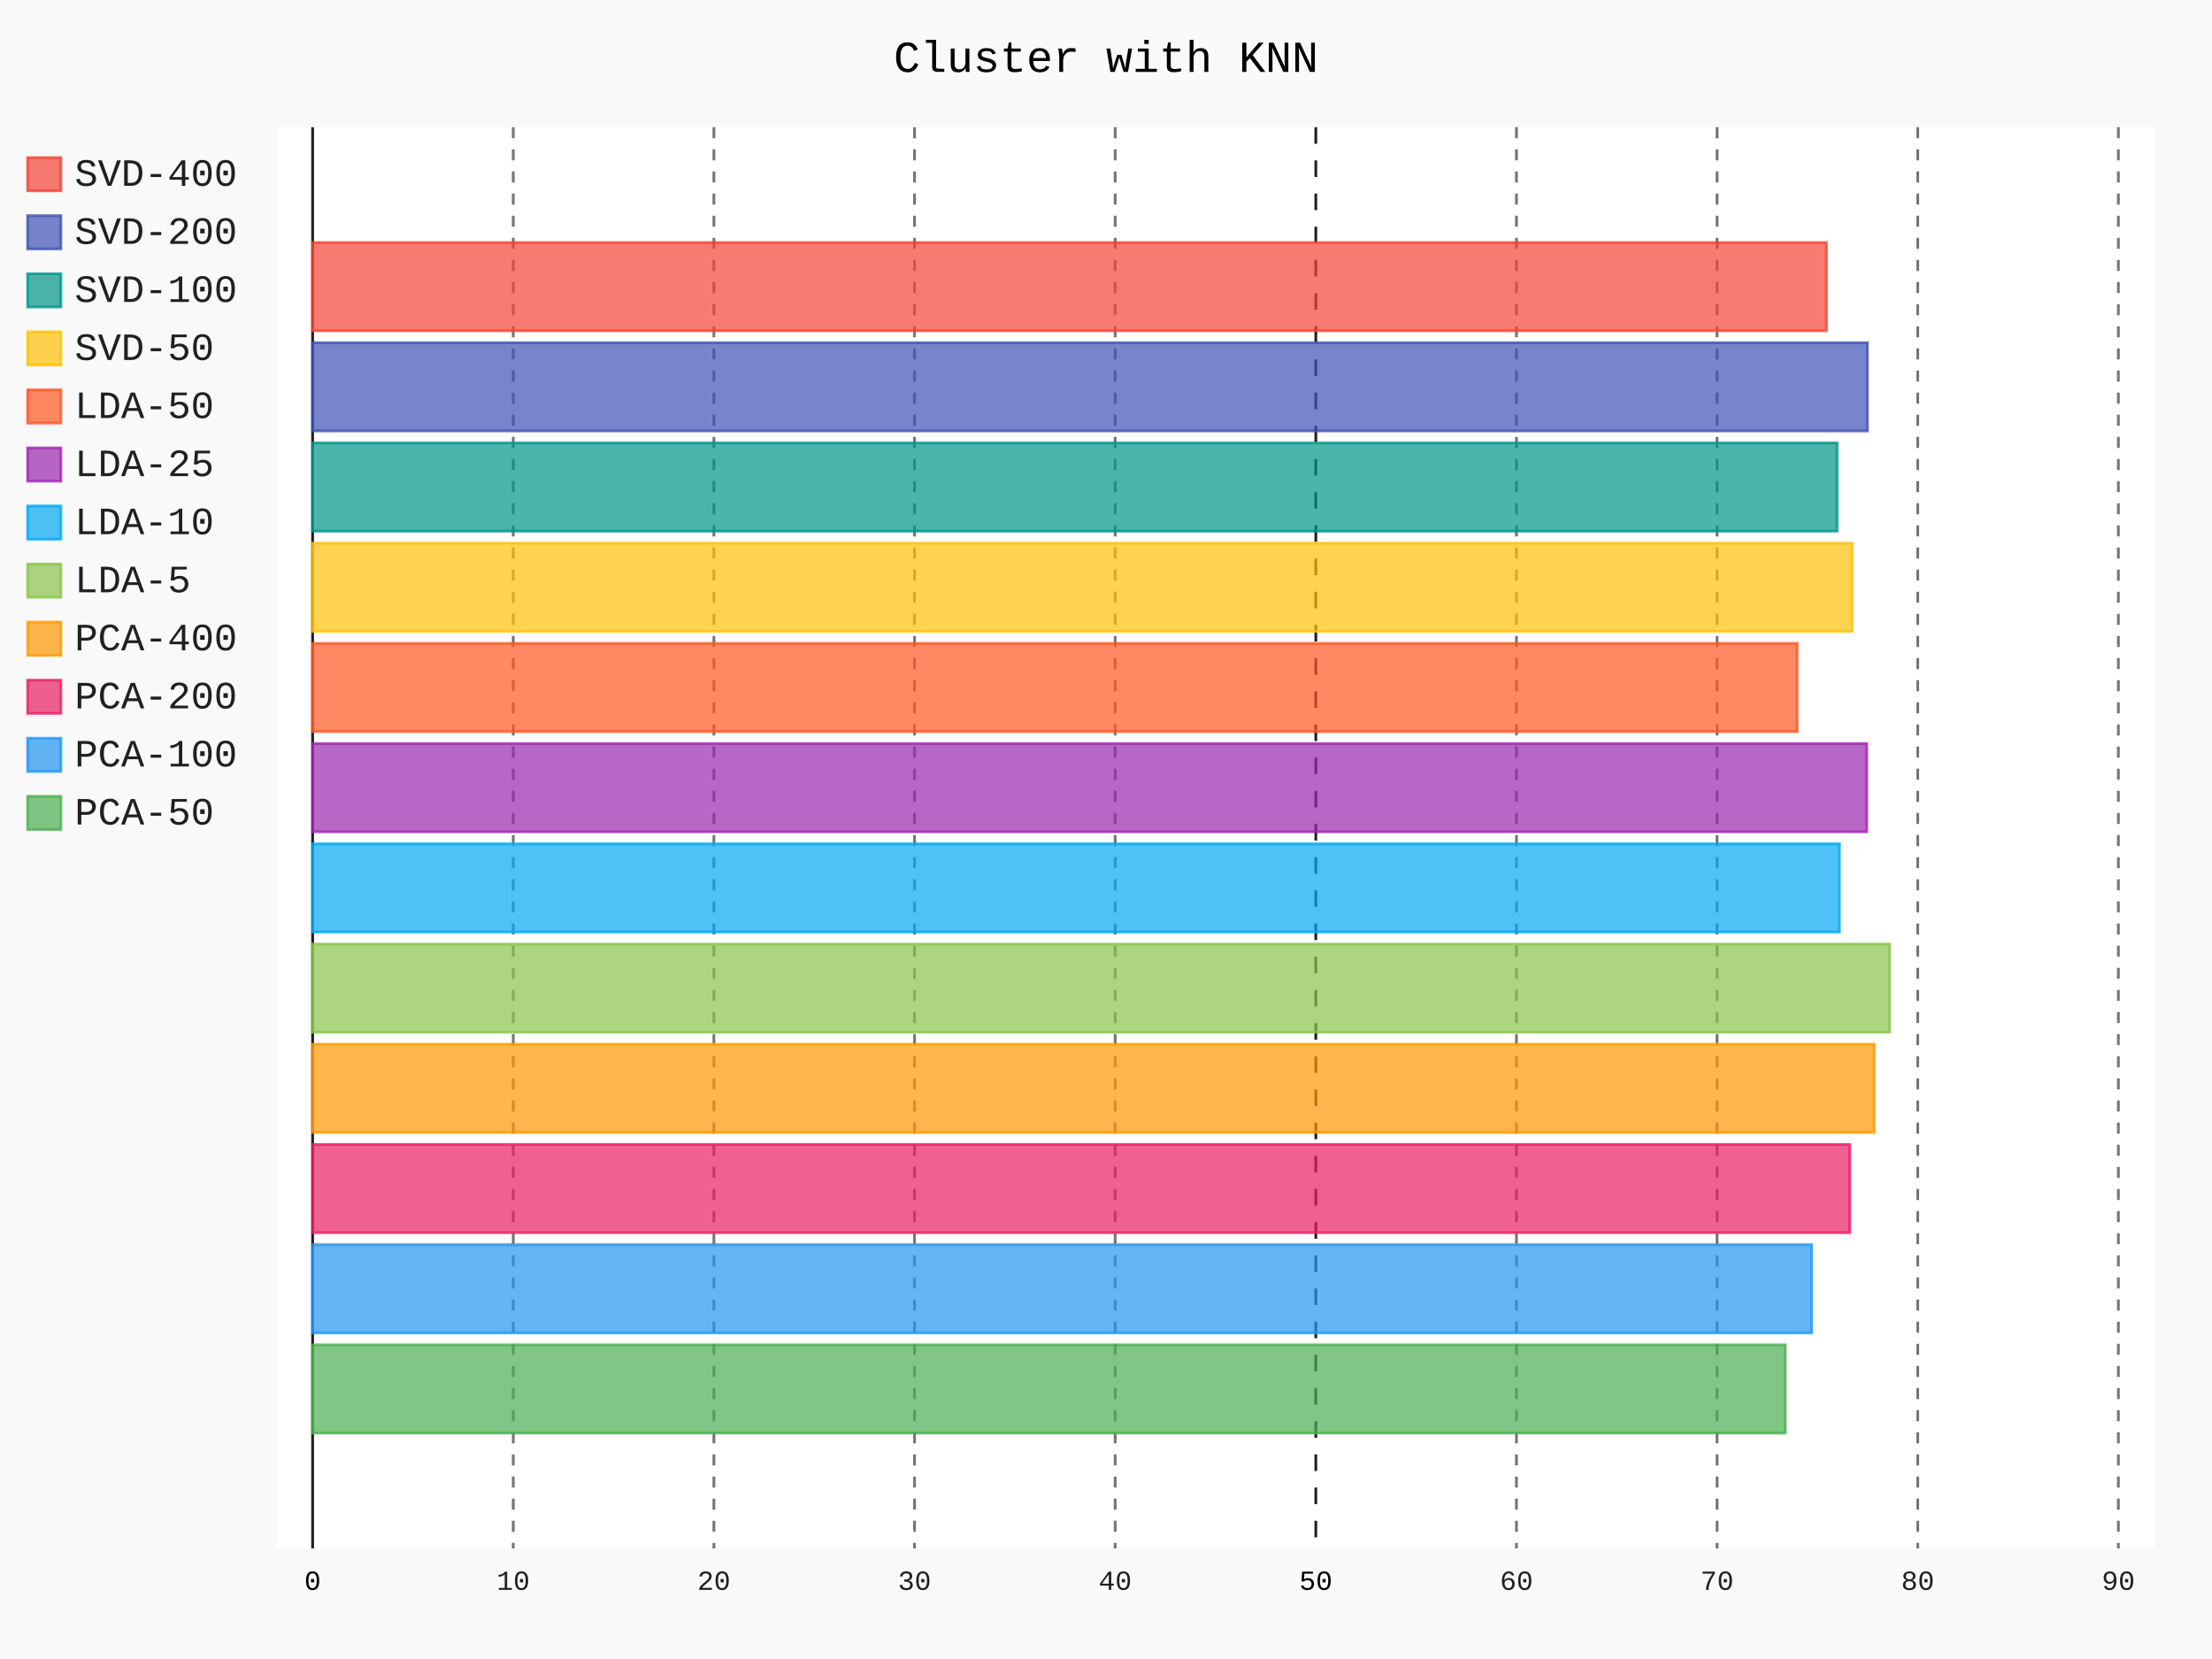
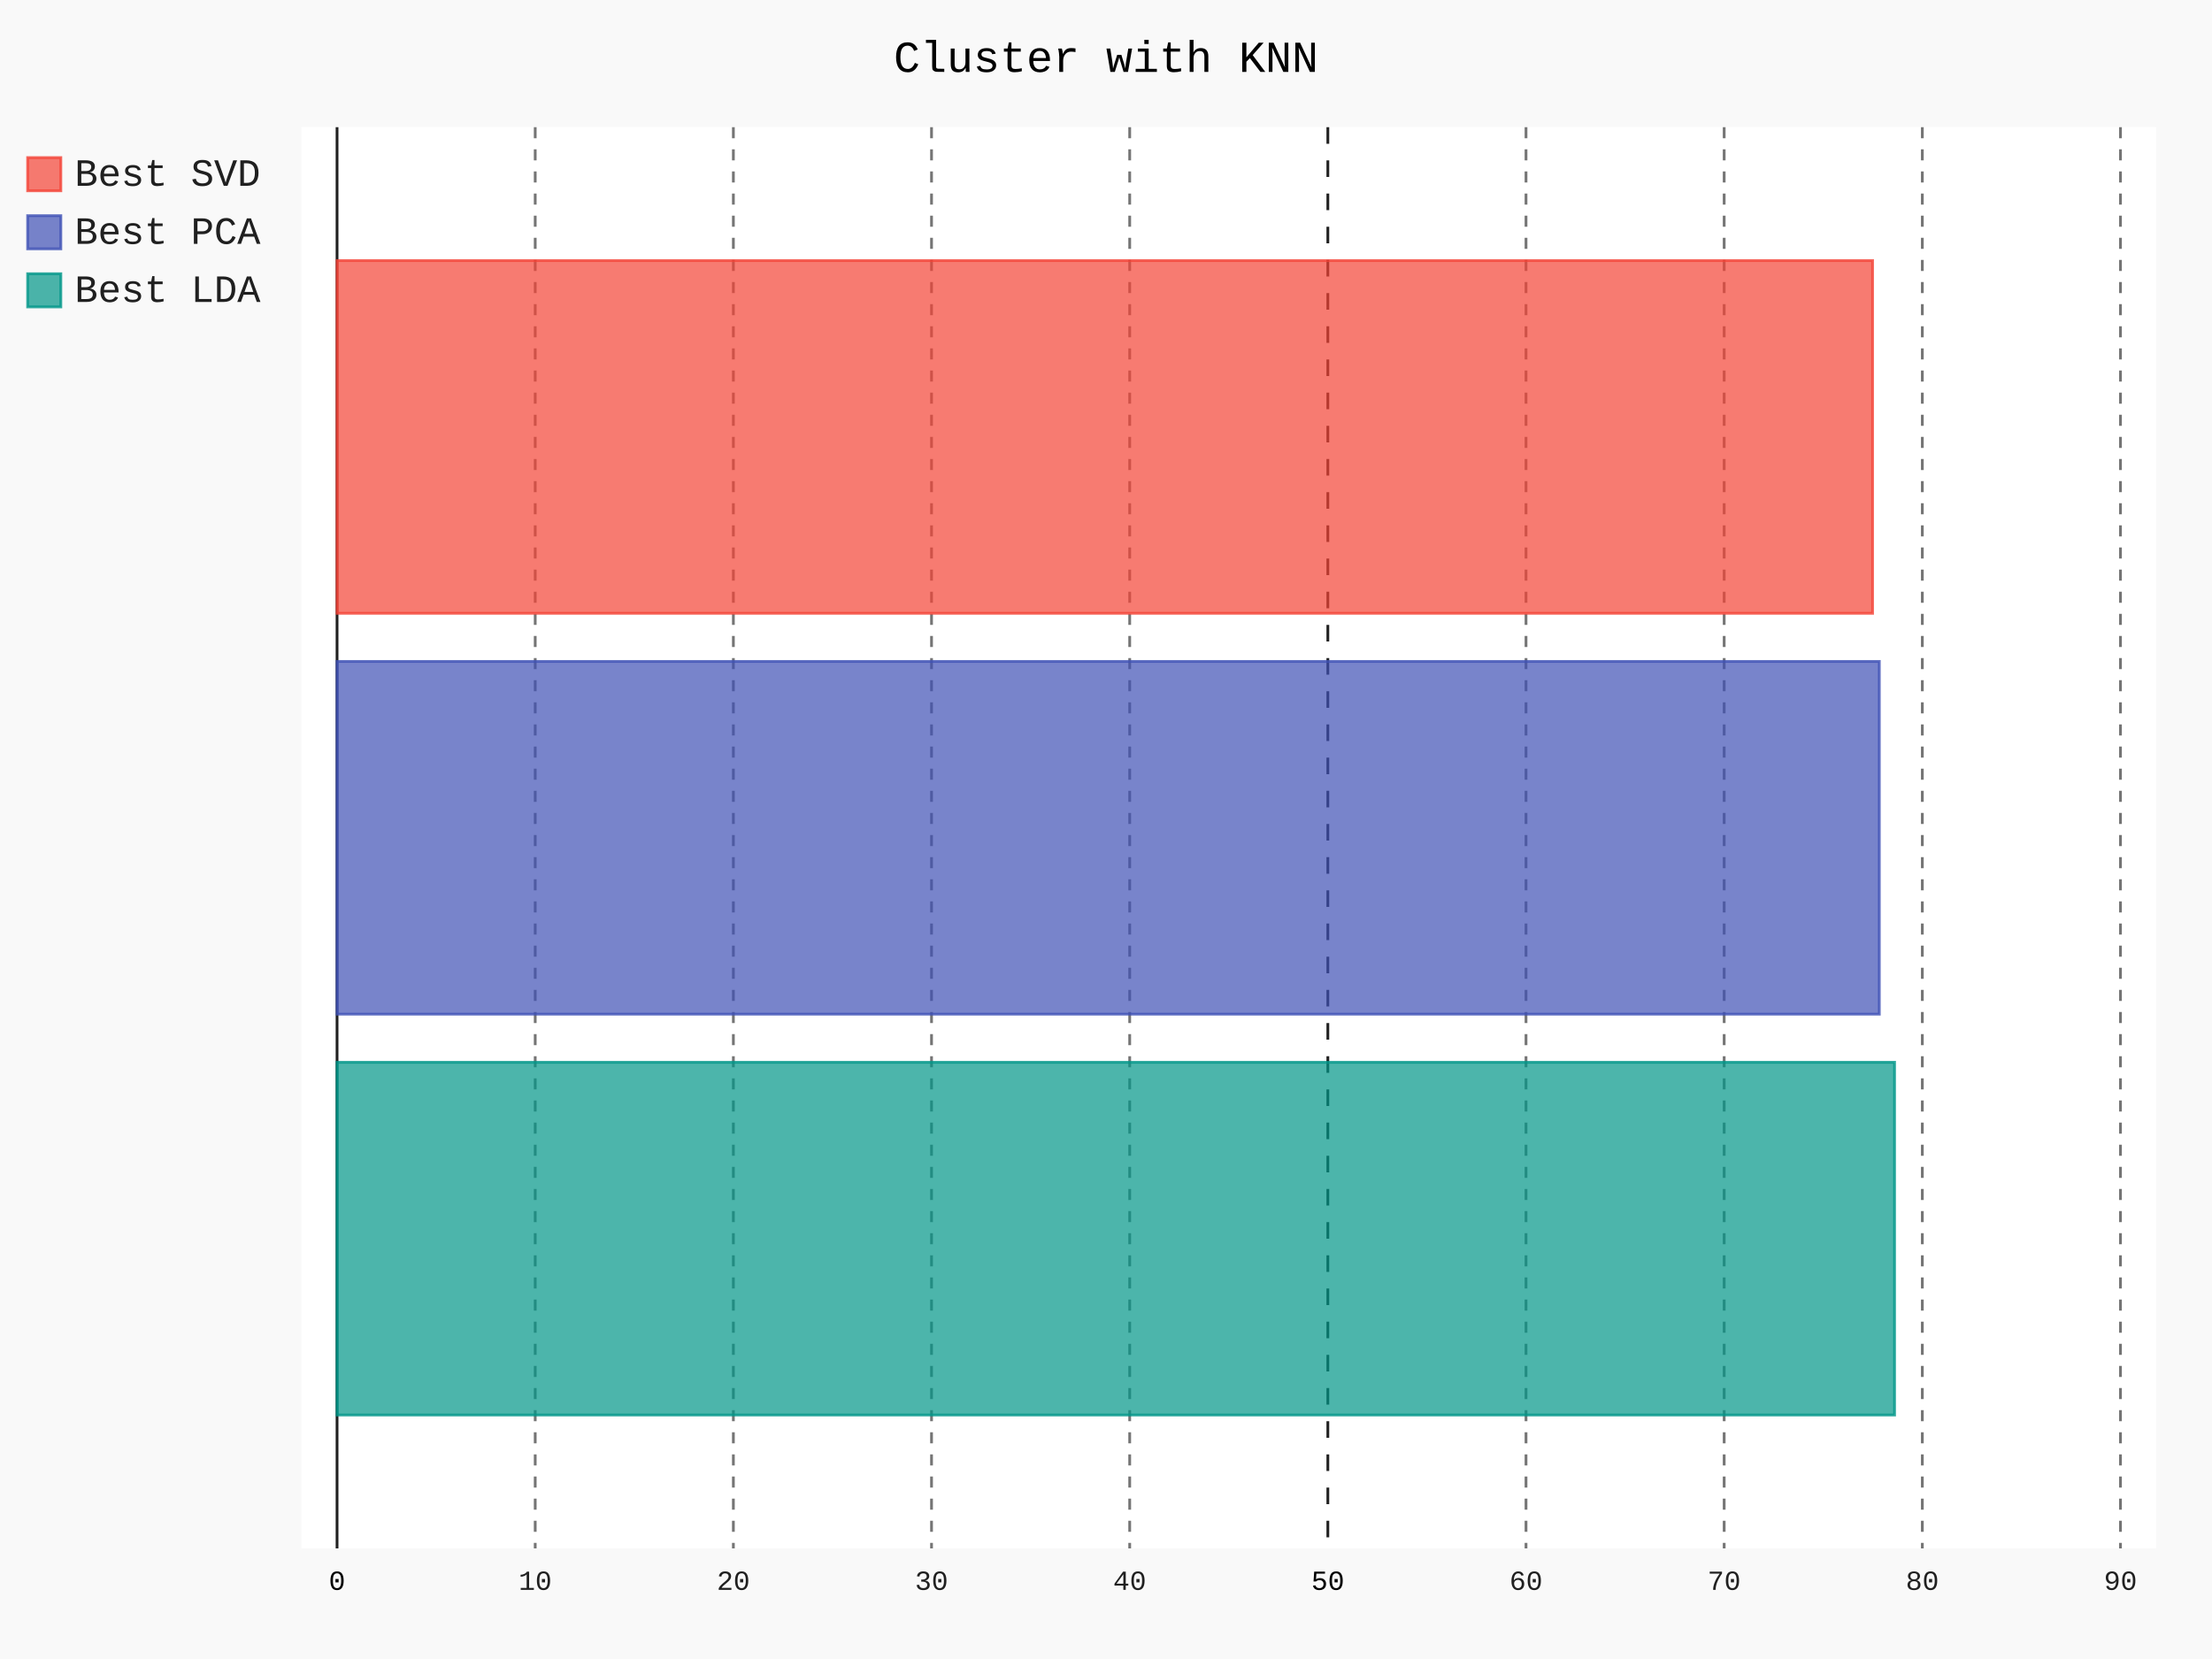
- <svg xmlns="http://www.w3.org/2000/svg" class="pygal-chart" id="chart-15ba9456-956b-4d97-af59-9dac287eb102" viewBox="0 0 800 600">
+ <svg xmlns="http://www.w3.org/2000/svg" class="pygal-chart" id="chart-d58cd568-8ec3-412d-86ce-927088f1a58b" viewBox="0 0 800 600">
  <defs>
-     <style type="text/css">#chart-15ba9456-956b-4d97-af59-9dac287eb102{-webkit-user-select:none;-webkit-font-smoothing:antialiased;font-family:Consolas,"Liberation Mono",Menlo,Courier,monospace}#chart-15ba9456-956b-4d97-af59-9dac287eb102 .title{font-family:Consolas,"Liberation Mono",Menlo,Courier,monospace;font-size:16px}#chart-15ba9456-956b-4d97-af59-9dac287eb102 .legends .legend text{font-family:Consolas,"Liberation Mono",Menlo,Courier,monospace;font-size:14px}#chart-15ba9456-956b-4d97-af59-9dac287eb102 .axis text{font-family:Consolas,"Liberation Mono",Menlo,Courier,monospace;font-size:10px}#chart-15ba9456-956b-4d97-af59-9dac287eb102 .axis text.major{font-family:Consolas,"Liberation Mono",Menlo,Courier,monospace;font-size:10px}#chart-15ba9456-956b-4d97-af59-9dac287eb102 .text-overlay text.value{font-family:Consolas,"Liberation Mono",Menlo,Courier,monospace;font-size:16px}#chart-15ba9456-956b-4d97-af59-9dac287eb102 .text-overlay text.label{font-family:Consolas,"Liberation Mono",Menlo,Courier,monospace;font-size:10px}#chart-15ba9456-956b-4d97-af59-9dac287eb102 .tooltip{font-family:Consolas,"Liberation Mono",Menlo,Courier,monospace;font-size:14px}#chart-15ba9456-956b-4d97-af59-9dac287eb102 text.no_data{font-family:Consolas,"Liberation Mono",Menlo,Courier,monospace;font-size:64px}
- #chart-15ba9456-956b-4d97-af59-9dac287eb102{background-color:rgba(249,249,249,1)}#chart-15ba9456-956b-4d97-af59-9dac287eb102 path,#chart-15ba9456-956b-4d97-af59-9dac287eb102 line,#chart-15ba9456-956b-4d97-af59-9dac287eb102 rect,#chart-15ba9456-956b-4d97-af59-9dac287eb102 circle{-webkit-transition:150ms;-moz-transition:150ms;transition:150ms}#chart-15ba9456-956b-4d97-af59-9dac287eb102 .graph &gt; .background{fill:rgba(249,249,249,1)}#chart-15ba9456-956b-4d97-af59-9dac287eb102 .plot &gt; .background{fill:rgba(255,255,255,1)}#chart-15ba9456-956b-4d97-af59-9dac287eb102 .graph{fill:rgba(0,0,0,.87)}#chart-15ba9456-956b-4d97-af59-9dac287eb102 text.no_data{fill:rgba(0,0,0,1)}#chart-15ba9456-956b-4d97-af59-9dac287eb102 .title{fill:rgba(0,0,0,1)}#chart-15ba9456-956b-4d97-af59-9dac287eb102 .legends .legend text{fill:rgba(0,0,0,.87)}#chart-15ba9456-956b-4d97-af59-9dac287eb102 .legends .legend:hover text{fill:rgba(0,0,0,1)}#chart-15ba9456-956b-4d97-af59-9dac287eb102 .axis .line{stroke:rgba(0,0,0,1)}#chart-15ba9456-956b-4d97-af59-9dac287eb102 .axis .guide.line{stroke:rgba(0,0,0,.54)}#chart-15ba9456-956b-4d97-af59-9dac287eb102 .axis .major.line{stroke:rgba(0,0,0,.87)}#chart-15ba9456-956b-4d97-af59-9dac287eb102 .axis text.major{fill:rgba(0,0,0,1)}#chart-15ba9456-956b-4d97-af59-9dac287eb102 .axis.y .guides:hover .guide.line,#chart-15ba9456-956b-4d97-af59-9dac287eb102 .line-graph .axis.x .guides:hover .guide.line,#chart-15ba9456-956b-4d97-af59-9dac287eb102 .stackedline-graph .axis.x .guides:hover .guide.line,#chart-15ba9456-956b-4d97-af59-9dac287eb102 .xy-graph .axis.x .guides:hover .guide.line{stroke:rgba(0,0,0,1)}#chart-15ba9456-956b-4d97-af59-9dac287eb102 .axis .guides:hover text{fill:rgba(0,0,0,1)}#chart-15ba9456-956b-4d97-af59-9dac287eb102 .reactive{fill-opacity:.7;stroke-opacity:.8}#chart-15ba9456-956b-4d97-af59-9dac287eb102 .ci{stroke:rgba(0,0,0,.87)}#chart-15ba9456-956b-4d97-af59-9dac287eb102 .reactive.active,#chart-15ba9456-956b-4d97-af59-9dac287eb102 .active .reactive{fill-opacity:.8;stroke-opacity:.9;stroke-width:4}#chart-15ba9456-956b-4d97-af59-9dac287eb102 .ci .reactive.active{stroke-width:1.5}#chart-15ba9456-956b-4d97-af59-9dac287eb102 .series text{fill:rgba(0,0,0,1)}#chart-15ba9456-956b-4d97-af59-9dac287eb102 .tooltip rect{fill:rgba(255,255,255,1);stroke:rgba(0,0,0,1);-webkit-transition:opacity 150ms;-moz-transition:opacity 150ms;transition:opacity 150ms}#chart-15ba9456-956b-4d97-af59-9dac287eb102 .tooltip .label{fill:rgba(0,0,0,.87)}#chart-15ba9456-956b-4d97-af59-9dac287eb102 .tooltip .label{fill:rgba(0,0,0,.87)}#chart-15ba9456-956b-4d97-af59-9dac287eb102 .tooltip .legend{font-size:.8em;fill:rgba(0,0,0,.54)}#chart-15ba9456-956b-4d97-af59-9dac287eb102 .tooltip .x_label{font-size:.6em;fill:rgba(0,0,0,1)}#chart-15ba9456-956b-4d97-af59-9dac287eb102 .tooltip .xlink{font-size:.5em;text-decoration:underline}#chart-15ba9456-956b-4d97-af59-9dac287eb102 .tooltip .value{font-size:1.5em}#chart-15ba9456-956b-4d97-af59-9dac287eb102 .bound{font-size:.5em}#chart-15ba9456-956b-4d97-af59-9dac287eb102 .max-value{font-size:.75em;fill:rgba(0,0,0,.54)}#chart-15ba9456-956b-4d97-af59-9dac287eb102 .map-element{fill:rgba(255,255,255,1);stroke:rgba(0,0,0,.54) !important}#chart-15ba9456-956b-4d97-af59-9dac287eb102 .map-element .reactive{fill-opacity:inherit;stroke-opacity:inherit}#chart-15ba9456-956b-4d97-af59-9dac287eb102 .color-0,#chart-15ba9456-956b-4d97-af59-9dac287eb102 .color-0 a:visited{stroke:#F44336;fill:#F44336}#chart-15ba9456-956b-4d97-af59-9dac287eb102 .color-1,#chart-15ba9456-956b-4d97-af59-9dac287eb102 .color-1 a:visited{stroke:#3F51B5;fill:#3F51B5}#chart-15ba9456-956b-4d97-af59-9dac287eb102 .color-2,#chart-15ba9456-956b-4d97-af59-9dac287eb102 .color-2 a:visited{stroke:#009688;fill:#009688}#chart-15ba9456-956b-4d97-af59-9dac287eb102 .color-3,#chart-15ba9456-956b-4d97-af59-9dac287eb102 .color-3 a:visited{stroke:#FFC107;fill:#FFC107}#chart-15ba9456-956b-4d97-af59-9dac287eb102 .color-4,#chart-15ba9456-956b-4d97-af59-9dac287eb102 .color-4 a:visited{stroke:#FF5722;fill:#FF5722}#chart-15ba9456-956b-4d97-af59-9dac287eb102 .color-5,#chart-15ba9456-956b-4d97-af59-9dac287eb102 .color-5 a:visited{stroke:#9C27B0;fill:#9C27B0}#chart-15ba9456-956b-4d97-af59-9dac287eb102 .color-6,#chart-15ba9456-956b-4d97-af59-9dac287eb102 .color-6 a:visited{stroke:#03A9F4;fill:#03A9F4}#chart-15ba9456-956b-4d97-af59-9dac287eb102 .color-7,#chart-15ba9456-956b-4d97-af59-9dac287eb102 .color-7 a:visited{stroke:#8BC34A;fill:#8BC34A}#chart-15ba9456-956b-4d97-af59-9dac287eb102 .color-8,#chart-15ba9456-956b-4d97-af59-9dac287eb102 .color-8 a:visited{stroke:#FF9800;fill:#FF9800}#chart-15ba9456-956b-4d97-af59-9dac287eb102 .color-9,#chart-15ba9456-956b-4d97-af59-9dac287eb102 .color-9 a:visited{stroke:#E91E63;fill:#E91E63}#chart-15ba9456-956b-4d97-af59-9dac287eb102 .color-10,#chart-15ba9456-956b-4d97-af59-9dac287eb102 .color-10 a:visited{stroke:#2196F3;fill:#2196F3}#chart-15ba9456-956b-4d97-af59-9dac287eb102 .color-11,#chart-15ba9456-956b-4d97-af59-9dac287eb102 .color-11 a:visited{stroke:#4CAF50;fill:#4CAF50}#chart-15ba9456-956b-4d97-af59-9dac287eb102 .text-overlay .color-0 text{fill:black}#chart-15ba9456-956b-4d97-af59-9dac287eb102 .text-overlay .color-1 text{fill:black}#chart-15ba9456-956b-4d97-af59-9dac287eb102 .text-overlay .color-2 text{fill:black}#chart-15ba9456-956b-4d97-af59-9dac287eb102 .text-overlay .color-3 text{fill:black}#chart-15ba9456-956b-4d97-af59-9dac287eb102 .text-overlay .color-4 text{fill:black}#chart-15ba9456-956b-4d97-af59-9dac287eb102 .text-overlay .color-5 text{fill:black}#chart-15ba9456-956b-4d97-af59-9dac287eb102 .text-overlay .color-6 text{fill:black}#chart-15ba9456-956b-4d97-af59-9dac287eb102 .text-overlay .color-7 text{fill:black}#chart-15ba9456-956b-4d97-af59-9dac287eb102 .text-overlay .color-8 text{fill:black}#chart-15ba9456-956b-4d97-af59-9dac287eb102 .text-overlay .color-9 text{fill:black}#chart-15ba9456-956b-4d97-af59-9dac287eb102 .text-overlay .color-10 text{fill:black}#chart-15ba9456-956b-4d97-af59-9dac287eb102 .text-overlay .color-11 text{fill:black}
- #chart-15ba9456-956b-4d97-af59-9dac287eb102 text.no_data{text-anchor:middle}#chart-15ba9456-956b-4d97-af59-9dac287eb102 .guide.line{fill:none}#chart-15ba9456-956b-4d97-af59-9dac287eb102 .centered{text-anchor:middle}#chart-15ba9456-956b-4d97-af59-9dac287eb102 .title{text-anchor:middle}#chart-15ba9456-956b-4d97-af59-9dac287eb102 .legends .legend text{fill-opacity:1}#chart-15ba9456-956b-4d97-af59-9dac287eb102 .axis.x text{text-anchor:middle}#chart-15ba9456-956b-4d97-af59-9dac287eb102 .axis.x:not(.web) text[transform]{text-anchor:start}#chart-15ba9456-956b-4d97-af59-9dac287eb102 .axis.x:not(.web) text[transform].backwards{text-anchor:end}#chart-15ba9456-956b-4d97-af59-9dac287eb102 .axis.y text{text-anchor:end}#chart-15ba9456-956b-4d97-af59-9dac287eb102 .axis.y text[transform].backwards{text-anchor:start}#chart-15ba9456-956b-4d97-af59-9dac287eb102 .axis.y2 text{text-anchor:start}#chart-15ba9456-956b-4d97-af59-9dac287eb102 .axis.y2 text[transform].backwards{text-anchor:end}#chart-15ba9456-956b-4d97-af59-9dac287eb102 .axis .guide.line{stroke-dasharray:4,4}#chart-15ba9456-956b-4d97-af59-9dac287eb102 .axis .major.guide.line{stroke-dasharray:6,6}#chart-15ba9456-956b-4d97-af59-9dac287eb102 .horizontal .axis.y .guide.line,#chart-15ba9456-956b-4d97-af59-9dac287eb102 .horizontal .axis.y2 .guide.line,#chart-15ba9456-956b-4d97-af59-9dac287eb102 .vertical .axis.x .guide.line{opacity:0}#chart-15ba9456-956b-4d97-af59-9dac287eb102 .horizontal .axis.always_show .guide.line,#chart-15ba9456-956b-4d97-af59-9dac287eb102 .vertical .axis.always_show .guide.line{opacity:1 !important}#chart-15ba9456-956b-4d97-af59-9dac287eb102 .axis.y .guides:hover .guide.line,#chart-15ba9456-956b-4d97-af59-9dac287eb102 .axis.y2 .guides:hover .guide.line,#chart-15ba9456-956b-4d97-af59-9dac287eb102 .axis.x .guides:hover .guide.line{opacity:1}#chart-15ba9456-956b-4d97-af59-9dac287eb102 .axis .guides:hover text{opacity:1}#chart-15ba9456-956b-4d97-af59-9dac287eb102 .nofill{fill:none}#chart-15ba9456-956b-4d97-af59-9dac287eb102 .subtle-fill{fill-opacity:.2}#chart-15ba9456-956b-4d97-af59-9dac287eb102 .dot{stroke-width:1px;fill-opacity:1}#chart-15ba9456-956b-4d97-af59-9dac287eb102 .dot.active{stroke-width:5px}#chart-15ba9456-956b-4d97-af59-9dac287eb102 .dot.negative{fill:transparent}#chart-15ba9456-956b-4d97-af59-9dac287eb102 text,#chart-15ba9456-956b-4d97-af59-9dac287eb102 tspan{stroke:none !important}#chart-15ba9456-956b-4d97-af59-9dac287eb102 .series text.active{opacity:1}#chart-15ba9456-956b-4d97-af59-9dac287eb102 .tooltip rect{fill-opacity:.95;stroke-width:.5}#chart-15ba9456-956b-4d97-af59-9dac287eb102 .tooltip text{fill-opacity:1}#chart-15ba9456-956b-4d97-af59-9dac287eb102 .showable{visibility:hidden}#chart-15ba9456-956b-4d97-af59-9dac287eb102 .showable.shown{visibility:visible}#chart-15ba9456-956b-4d97-af59-9dac287eb102 .gauge-background{fill:rgba(229,229,229,1);stroke:none}#chart-15ba9456-956b-4d97-af59-9dac287eb102 .bg-lines{stroke:rgba(249,249,249,1);stroke-width:2px}</style>
+     <style type="text/css">#chart-d58cd568-8ec3-412d-86ce-927088f1a58b{-webkit-user-select:none;-webkit-font-smoothing:antialiased;font-family:Consolas,"Liberation Mono",Menlo,Courier,monospace}#chart-d58cd568-8ec3-412d-86ce-927088f1a58b .title{font-family:Consolas,"Liberation Mono",Menlo,Courier,monospace;font-size:16px}#chart-d58cd568-8ec3-412d-86ce-927088f1a58b .legends .legend text{font-family:Consolas,"Liberation Mono",Menlo,Courier,monospace;font-size:14px}#chart-d58cd568-8ec3-412d-86ce-927088f1a58b .axis text{font-family:Consolas,"Liberation Mono",Menlo,Courier,monospace;font-size:10px}#chart-d58cd568-8ec3-412d-86ce-927088f1a58b .axis text.major{font-family:Consolas,"Liberation Mono",Menlo,Courier,monospace;font-size:10px}#chart-d58cd568-8ec3-412d-86ce-927088f1a58b .text-overlay text.value{font-family:Consolas,"Liberation Mono",Menlo,Courier,monospace;font-size:16px}#chart-d58cd568-8ec3-412d-86ce-927088f1a58b .text-overlay text.label{font-family:Consolas,"Liberation Mono",Menlo,Courier,monospace;font-size:10px}#chart-d58cd568-8ec3-412d-86ce-927088f1a58b .tooltip{font-family:Consolas,"Liberation Mono",Menlo,Courier,monospace;font-size:14px}#chart-d58cd568-8ec3-412d-86ce-927088f1a58b text.no_data{font-family:Consolas,"Liberation Mono",Menlo,Courier,monospace;font-size:64px}
+ #chart-d58cd568-8ec3-412d-86ce-927088f1a58b{background-color:rgba(249,249,249,1)}#chart-d58cd568-8ec3-412d-86ce-927088f1a58b path,#chart-d58cd568-8ec3-412d-86ce-927088f1a58b line,#chart-d58cd568-8ec3-412d-86ce-927088f1a58b rect,#chart-d58cd568-8ec3-412d-86ce-927088f1a58b circle{-webkit-transition:150ms;-moz-transition:150ms;transition:150ms}#chart-d58cd568-8ec3-412d-86ce-927088f1a58b .graph &gt; .background{fill:rgba(249,249,249,1)}#chart-d58cd568-8ec3-412d-86ce-927088f1a58b .plot &gt; .background{fill:rgba(255,255,255,1)}#chart-d58cd568-8ec3-412d-86ce-927088f1a58b .graph{fill:rgba(0,0,0,.87)}#chart-d58cd568-8ec3-412d-86ce-927088f1a58b text.no_data{fill:rgba(0,0,0,1)}#chart-d58cd568-8ec3-412d-86ce-927088f1a58b .title{fill:rgba(0,0,0,1)}#chart-d58cd568-8ec3-412d-86ce-927088f1a58b .legends .legend text{fill:rgba(0,0,0,.87)}#chart-d58cd568-8ec3-412d-86ce-927088f1a58b .legends .legend:hover text{fill:rgba(0,0,0,1)}#chart-d58cd568-8ec3-412d-86ce-927088f1a58b .axis .line{stroke:rgba(0,0,0,1)}#chart-d58cd568-8ec3-412d-86ce-927088f1a58b .axis .guide.line{stroke:rgba(0,0,0,.54)}#chart-d58cd568-8ec3-412d-86ce-927088f1a58b .axis .major.line{stroke:rgba(0,0,0,.87)}#chart-d58cd568-8ec3-412d-86ce-927088f1a58b .axis text.major{fill:rgba(0,0,0,1)}#chart-d58cd568-8ec3-412d-86ce-927088f1a58b .axis.y .guides:hover .guide.line,#chart-d58cd568-8ec3-412d-86ce-927088f1a58b .line-graph .axis.x .guides:hover .guide.line,#chart-d58cd568-8ec3-412d-86ce-927088f1a58b .stackedline-graph .axis.x .guides:hover .guide.line,#chart-d58cd568-8ec3-412d-86ce-927088f1a58b .xy-graph .axis.x .guides:hover .guide.line{stroke:rgba(0,0,0,1)}#chart-d58cd568-8ec3-412d-86ce-927088f1a58b .axis .guides:hover text{fill:rgba(0,0,0,1)}#chart-d58cd568-8ec3-412d-86ce-927088f1a58b .reactive{fill-opacity:.7;stroke-opacity:.8}#chart-d58cd568-8ec3-412d-86ce-927088f1a58b .ci{stroke:rgba(0,0,0,.87)}#chart-d58cd568-8ec3-412d-86ce-927088f1a58b .reactive.active,#chart-d58cd568-8ec3-412d-86ce-927088f1a58b .active .reactive{fill-opacity:.8;stroke-opacity:.9;stroke-width:4}#chart-d58cd568-8ec3-412d-86ce-927088f1a58b .ci .reactive.active{stroke-width:1.5}#chart-d58cd568-8ec3-412d-86ce-927088f1a58b .series text{fill:rgba(0,0,0,1)}#chart-d58cd568-8ec3-412d-86ce-927088f1a58b .tooltip rect{fill:rgba(255,255,255,1);stroke:rgba(0,0,0,1);-webkit-transition:opacity 150ms;-moz-transition:opacity 150ms;transition:opacity 150ms}#chart-d58cd568-8ec3-412d-86ce-927088f1a58b .tooltip .label{fill:rgba(0,0,0,.87)}#chart-d58cd568-8ec3-412d-86ce-927088f1a58b .tooltip .label{fill:rgba(0,0,0,.87)}#chart-d58cd568-8ec3-412d-86ce-927088f1a58b .tooltip .legend{font-size:.8em;fill:rgba(0,0,0,.54)}#chart-d58cd568-8ec3-412d-86ce-927088f1a58b .tooltip .x_label{font-size:.6em;fill:rgba(0,0,0,1)}#chart-d58cd568-8ec3-412d-86ce-927088f1a58b .tooltip .xlink{font-size:.5em;text-decoration:underline}#chart-d58cd568-8ec3-412d-86ce-927088f1a58b .tooltip .value{font-size:1.5em}#chart-d58cd568-8ec3-412d-86ce-927088f1a58b .bound{font-size:.5em}#chart-d58cd568-8ec3-412d-86ce-927088f1a58b .max-value{font-size:.75em;fill:rgba(0,0,0,.54)}#chart-d58cd568-8ec3-412d-86ce-927088f1a58b .map-element{fill:rgba(255,255,255,1);stroke:rgba(0,0,0,.54) !important}#chart-d58cd568-8ec3-412d-86ce-927088f1a58b .map-element .reactive{fill-opacity:inherit;stroke-opacity:inherit}#chart-d58cd568-8ec3-412d-86ce-927088f1a58b .color-0,#chart-d58cd568-8ec3-412d-86ce-927088f1a58b .color-0 a:visited{stroke:#F44336;fill:#F44336}#chart-d58cd568-8ec3-412d-86ce-927088f1a58b .color-1,#chart-d58cd568-8ec3-412d-86ce-927088f1a58b .color-1 a:visited{stroke:#3F51B5;fill:#3F51B5}#chart-d58cd568-8ec3-412d-86ce-927088f1a58b .color-2,#chart-d58cd568-8ec3-412d-86ce-927088f1a58b .color-2 a:visited{stroke:#009688;fill:#009688}#chart-d58cd568-8ec3-412d-86ce-927088f1a58b .text-overlay .color-0 text{fill:black}#chart-d58cd568-8ec3-412d-86ce-927088f1a58b .text-overlay .color-1 text{fill:black}#chart-d58cd568-8ec3-412d-86ce-927088f1a58b .text-overlay .color-2 text{fill:black}
+ #chart-d58cd568-8ec3-412d-86ce-927088f1a58b text.no_data{text-anchor:middle}#chart-d58cd568-8ec3-412d-86ce-927088f1a58b .guide.line{fill:none}#chart-d58cd568-8ec3-412d-86ce-927088f1a58b .centered{text-anchor:middle}#chart-d58cd568-8ec3-412d-86ce-927088f1a58b .title{text-anchor:middle}#chart-d58cd568-8ec3-412d-86ce-927088f1a58b .legends .legend text{fill-opacity:1}#chart-d58cd568-8ec3-412d-86ce-927088f1a58b .axis.x text{text-anchor:middle}#chart-d58cd568-8ec3-412d-86ce-927088f1a58b .axis.x:not(.web) text[transform]{text-anchor:start}#chart-d58cd568-8ec3-412d-86ce-927088f1a58b .axis.x:not(.web) text[transform].backwards{text-anchor:end}#chart-d58cd568-8ec3-412d-86ce-927088f1a58b .axis.y text{text-anchor:end}#chart-d58cd568-8ec3-412d-86ce-927088f1a58b .axis.y text[transform].backwards{text-anchor:start}#chart-d58cd568-8ec3-412d-86ce-927088f1a58b .axis.y2 text{text-anchor:start}#chart-d58cd568-8ec3-412d-86ce-927088f1a58b .axis.y2 text[transform].backwards{text-anchor:end}#chart-d58cd568-8ec3-412d-86ce-927088f1a58b .axis .guide.line{stroke-dasharray:4,4}#chart-d58cd568-8ec3-412d-86ce-927088f1a58b .axis .major.guide.line{stroke-dasharray:6,6}#chart-d58cd568-8ec3-412d-86ce-927088f1a58b .horizontal .axis.y .guide.line,#chart-d58cd568-8ec3-412d-86ce-927088f1a58b .horizontal .axis.y2 .guide.line,#chart-d58cd568-8ec3-412d-86ce-927088f1a58b .vertical .axis.x .guide.line{opacity:0}#chart-d58cd568-8ec3-412d-86ce-927088f1a58b .horizontal .axis.always_show .guide.line,#chart-d58cd568-8ec3-412d-86ce-927088f1a58b .vertical .axis.always_show .guide.line{opacity:1 !important}#chart-d58cd568-8ec3-412d-86ce-927088f1a58b .axis.y .guides:hover .guide.line,#chart-d58cd568-8ec3-412d-86ce-927088f1a58b .axis.y2 .guides:hover .guide.line,#chart-d58cd568-8ec3-412d-86ce-927088f1a58b .axis.x .guides:hover .guide.line{opacity:1}#chart-d58cd568-8ec3-412d-86ce-927088f1a58b .axis .guides:hover text{opacity:1}#chart-d58cd568-8ec3-412d-86ce-927088f1a58b .nofill{fill:none}#chart-d58cd568-8ec3-412d-86ce-927088f1a58b .subtle-fill{fill-opacity:.2}#chart-d58cd568-8ec3-412d-86ce-927088f1a58b .dot{stroke-width:1px;fill-opacity:1}#chart-d58cd568-8ec3-412d-86ce-927088f1a58b .dot.active{stroke-width:5px}#chart-d58cd568-8ec3-412d-86ce-927088f1a58b .dot.negative{fill:transparent}#chart-d58cd568-8ec3-412d-86ce-927088f1a58b text,#chart-d58cd568-8ec3-412d-86ce-927088f1a58b tspan{stroke:none !important}#chart-d58cd568-8ec3-412d-86ce-927088f1a58b .series text.active{opacity:1}#chart-d58cd568-8ec3-412d-86ce-927088f1a58b .tooltip rect{fill-opacity:.95;stroke-width:.5}#chart-d58cd568-8ec3-412d-86ce-927088f1a58b .tooltip text{fill-opacity:1}#chart-d58cd568-8ec3-412d-86ce-927088f1a58b .showable{visibility:hidden}#chart-d58cd568-8ec3-412d-86ce-927088f1a58b .showable.shown{visibility:visible}#chart-d58cd568-8ec3-412d-86ce-927088f1a58b .gauge-background{fill:rgba(229,229,229,1);stroke:none}#chart-d58cd568-8ec3-412d-86ce-927088f1a58b .bg-lines{stroke:rgba(249,249,249,1);stroke-width:2px}</style>
  </defs>
  <g class="graph horizontalbar-graph horizontal">
    <rect class="background" height="600" width="800" x="0" y="0" />
-     <g class="plot" transform="translate(100, 46)">
-       <rect class="background" height="514" width="679.2" x="0" y="0" />
+     <g class="plot" transform="translate(109, 46)">
+       <rect class="background" height="514" width="670.8" x="0" y="0" />
      <g class="axis x">
        <g class="guides">
-           <path class="axis major line" d="M13.062 0 v514" />
-           <text class="major" x="13.062" y="529.0">0</text>
+           <path class="axis major line" d="M12.9 0 v514" />
+           <text class="major" x="12.9" y="529.0">0</text>
        </g>
        <g class="guides">
-           <path class="guide line" d="M85.626 0 v514" />
-           <text class="" x="85.626" y="529.0">10</text>
+           <path class="guide line" d="M84.567 0 v514" />
+           <text class="" x="84.567" y="529.0">10</text>
        </g>
        <g class="guides">
-           <path class="guide line" d="M158.19 0 v514" />
-           <text class="" x="158.19" y="529.0">20</text>
+           <path class="guide line" d="M156.233 0 v514" />
+           <text class="" x="156.233" y="529.0">20</text>
        </g>
        <g class="guides">
-           <path class="guide line" d="M230.754 0 v514" />
-           <text class="" x="230.754" y="529.0">30</text>
+           <path class="guide line" d="M227.9 0 v514" />
+           <text class="" x="227.9" y="529.0">30</text>
        </g>
        <g class="guides">
-           <path class="guide line" d="M303.318 0 v514" />
-           <text class="" x="303.318" y="529.0">40</text>
+           <path class="guide line" d="M299.567 0 v514" />
+           <text class="" x="299.567" y="529.0">40</text>
        </g>
        <g class="guides">
-           <path class="major guide line" d="M375.882 0 v514" />
-           <text class="major" x="375.882" y="529.0">50</text>
+           <path class="major guide line" d="M371.233 0 v514" />
+           <text class="major" x="371.233" y="529.0">50</text>
        </g>
        <g class="guides">
-           <path class="guide line" d="M448.446 0 v514" />
-           <text class="" x="448.446" y="529.0">60</text>
+           <path class="guide line" d="M442.9 0 v514" />
+           <text class="" x="442.9" y="529.0">60</text>
        </g>
        <g class="guides">
-           <path class="guide line" d="M521.01 0 v514" />
-           <text class="" x="521.01" y="529.0">70</text>
+           <path class="guide line" d="M514.567 0 v514" />
+           <text class="" x="514.567" y="529.0">70</text>
        </g>
        <g class="guides">
-           <path class="guide line" d="M593.574 0 v514" />
-           <text class="" x="593.574" y="529.0">80</text>
+           <path class="guide line" d="M586.233 0 v514" />
+           <text class="" x="586.233" y="529.0">80</text>
        </g>
        <g class="guides">
-           <path class="guide line" d="M666.138 0 v514" />
-           <text class="" x="666.138" y="529.0">90</text>
-         </g>
-       </g>
-       <g class="series serie-11 color-11">
-         <g class="bars">
-           <g class="bar">
-             <rect class="rect reactive tooltip-trigger" height="31.894" rx="0" ry="0" width="532.621" x="13.062" y="440.393" />
-           </g>
-         </g>
-       </g>
-       <g class="series serie-10 color-10">
-         <g class="bars">
-           <g class="bar">
-             <rect class="rect reactive tooltip-trigger" height="31.894" rx="0" ry="0" width="542.126" x="13.062" y="404.149" />
-           </g>
-         </g>
-       </g>
-       <g class="series serie-9 color-9">
-         <g class="bars">
-           <g class="bar">
-             <rect class="rect reactive tooltip-trigger" height="31.894" rx="0" ry="0" width="555.914" x="13.062" y="367.905" />
-           </g>
-         </g>
-       </g>
-       <g class="series serie-8 color-8">
-         <g class="bars">
-           <g class="bar">
-             <rect class="rect reactive tooltip-trigger" height="31.894" rx="0" ry="0" width="564.766" x="13.062" y="331.662" />
-           </g>
-         </g>
-       </g>
-       <g class="series serie-7 color-7">
-         <g class="bars">
-           <g class="bar">
-             <rect class="rect reactive tooltip-trigger" height="31.894" rx="0" ry="0" width="570.354" x="13.062" y="295.418" />
-           </g>
-         </g>
-       </g>
-       <g class="series serie-6 color-6">
-         <g class="bars">
-           <g class="bar">
-             <rect class="rect reactive tooltip-trigger" height="31.894" rx="0" ry="0" width="552.213" x="13.062" y="259.175" />
-           </g>
-         </g>
-       </g>
-       <g class="series serie-5 color-5">
-         <g class="bars">
-           <g class="bar">
-             <rect class="rect reactive tooltip-trigger" height="31.894" rx="0" ry="0" width="562.082" x="13.062" y="222.931" />
-           </g>
-         </g>
-       </g>
-       <g class="series serie-4 color-4">
-         <g class="bars">
-           <g class="bar">
-             <rect class="rect reactive tooltip-trigger" height="31.894" rx="0" ry="0" width="536.902" x="13.062" y="186.687" />
-           </g>
-         </g>
-       </g>
-       <g class="series serie-3 color-3">
-         <g class="bars">
-           <g class="bar">
-             <rect class="rect reactive tooltip-trigger" height="31.894" rx="0" ry="0" width="556.784" x="13.062" y="150.444" />
-           </g>
+           <path class="guide line" d="M657.9 0 v514" />
+           <text class="" x="657.9" y="529.0">90</text>
        </g>
      </g>
      <g class="series serie-2 color-2">
        <g class="bars">
          <g class="bar">
-             <rect class="rect reactive tooltip-trigger" height="31.894" rx="0" ry="0" width="551.342" x="13.062" y="114.2" />
+             <rect class="rect reactive tooltip-trigger" height="127.577" rx="0" ry="0" width="563.3" x="12.9" y="338.186" />
          </g>
        </g>
      </g>
      <g class="series serie-1 color-1">
        <g class="bars">
          <g class="bar">
-             <rect class="rect reactive tooltip-trigger" height="31.894" rx="0" ry="0" width="562.299" x="13.062" y="77.957" />
+             <rect class="rect reactive tooltip-trigger" height="127.577" rx="0" ry="0" width="557.782" x="12.9" y="193.211" />
          </g>
        </g>
      </g>
      <g class="series serie-0 color-0">
        <g class="bars">
          <g class="bar">
-             <rect class="rect reactive tooltip-trigger" height="31.894" rx="0" ry="0" width="547.496" x="13.062" y="41.713" />
+             <rect class="rect reactive tooltip-trigger" height="127.577" rx="0" ry="0" width="555.345" x="12.9" y="48.237" />
          </g>
        </g>
      </g>
    </g>
    <g class="titles">
      <text class="title plot_title" x="400.0" y="26">Cluster with KNN</text>
    </g>
-     <g class="plot overlay" transform="translate(100, 46)">
-       <g class="series serie-11 color-11" />
-       <g class="series serie-10 color-10" />
-       <g class="series serie-9 color-9" />
-       <g class="series serie-8 color-8" />
-       <g class="series serie-7 color-7" />
-       <g class="series serie-6 color-6" />
-       <g class="series serie-5 color-5" />
-       <g class="series serie-4 color-4" />
-       <g class="series serie-3 color-3" />
+     <g class="plot overlay" transform="translate(109, 46)">
      <g class="series serie-2 color-2" />
      <g class="series serie-1 color-1" />
      <g class="series serie-0 color-0" />
    </g>
-     <g class="plot text-overlay" transform="translate(100, 46)">
-       <g class="series serie-11 color-11" />
-       <g class="series serie-10 color-10" />
-       <g class="series serie-9 color-9" />
-       <g class="series serie-8 color-8" />
-       <g class="series serie-7 color-7" />
-       <g class="series serie-6 color-6" />
-       <g class="series serie-5 color-5" />
-       <g class="series serie-4 color-4" />
-       <g class="series serie-3 color-3" />
+     <g class="plot text-overlay" transform="translate(109, 46)">
      <g class="series serie-2 color-2" />
      <g class="series serie-1 color-1" />
      <g class="series serie-0 color-0" />
    </g>
-     <g class="plot tooltip-overlay" transform="translate(100, 46)">
+     <g class="plot tooltip-overlay" transform="translate(109, 46)">
      <g class="tooltip" style="opacity: 0" transform="translate(0 0)">
        <rect class="tooltip-box" height="0" rx="0" ry="0" width="0" />
        <g class="text" />
      </g>
    </g>
    <g class="legends" transform="translate(10, 56)">
      <g class="legend reactive activate-serie" id="activate-serie-0">
        <rect class="color-0 reactive" height="12" width="12" x="0.0" y="1.0" />
-         <text x="17.0" y="11.2">SVD-400</text>
+         <text x="17.0" y="11.2">Best SVD</text>
      </g>
      <g class="legend reactive activate-serie" id="activate-serie-1">
        <rect class="color-1 reactive" height="12" width="12" x="0.0" y="22.0" />
-         <text x="17.0" y="32.2">SVD-200</text>
+         <text x="17.0" y="32.2">Best PCA</text>
      </g>
      <g class="legend reactive activate-serie" id="activate-serie-2">
        <rect class="color-2 reactive" height="12" width="12" x="0.0" y="43.0" />
-         <text x="17.0" y="53.2">SVD-100</text>
-       </g>
-       <g class="legend reactive activate-serie" id="activate-serie-3">
-         <rect class="color-3 reactive" height="12" width="12" x="0.0" y="64.0" />
-         <text x="17.0" y="74.2">SVD-50</text>
-       </g>
-       <g class="legend reactive activate-serie" id="activate-serie-4">
-         <rect class="color-4 reactive" height="12" width="12" x="0.0" y="85.0" />
-         <text x="17.0" y="95.2">LDA-50</text>
-       </g>
-       <g class="legend reactive activate-serie" id="activate-serie-5">
-         <rect class="color-5 reactive" height="12" width="12" x="0.0" y="106.0" />
-         <text x="17.0" y="116.2">LDA-25</text>
-       </g>
-       <g class="legend reactive activate-serie" id="activate-serie-6">
-         <rect class="color-6 reactive" height="12" width="12" x="0.0" y="127.0" />
-         <text x="17.0" y="137.2">LDA-10</text>
-       </g>
-       <g class="legend reactive activate-serie" id="activate-serie-7">
-         <rect class="color-7 reactive" height="12" width="12" x="0.0" y="148.0" />
-         <text x="17.0" y="158.2">LDA-5</text>
-       </g>
-       <g class="legend reactive activate-serie" id="activate-serie-8">
-         <rect class="color-8 reactive" height="12" width="12" x="0.0" y="169.0" />
-         <text x="17.0" y="179.2">PCA-400</text>
-       </g>
-       <g class="legend reactive activate-serie" id="activate-serie-9">
-         <rect class="color-9 reactive" height="12" width="12" x="0.0" y="190.0" />
-         <text x="17.0" y="200.2">PCA-200</text>
-       </g>
-       <g class="legend reactive activate-serie" id="activate-serie-10">
-         <rect class="color-10 reactive" height="12" width="12" x="0.0" y="211.0" />
-         <text x="17.0" y="221.2">PCA-100</text>
-       </g>
-       <g class="legend reactive activate-serie" id="activate-serie-11">
-         <rect class="color-11 reactive" height="12" width="12" x="0.0" y="232.0" />
-         <text x="17.0" y="242.2">PCA-50</text>
+         <text x="17.0" y="53.2">Best LDA</text>
      </g>
    </g>
    <g class="legends" transform="translate(790, 56)" />
  </g>
</svg>
